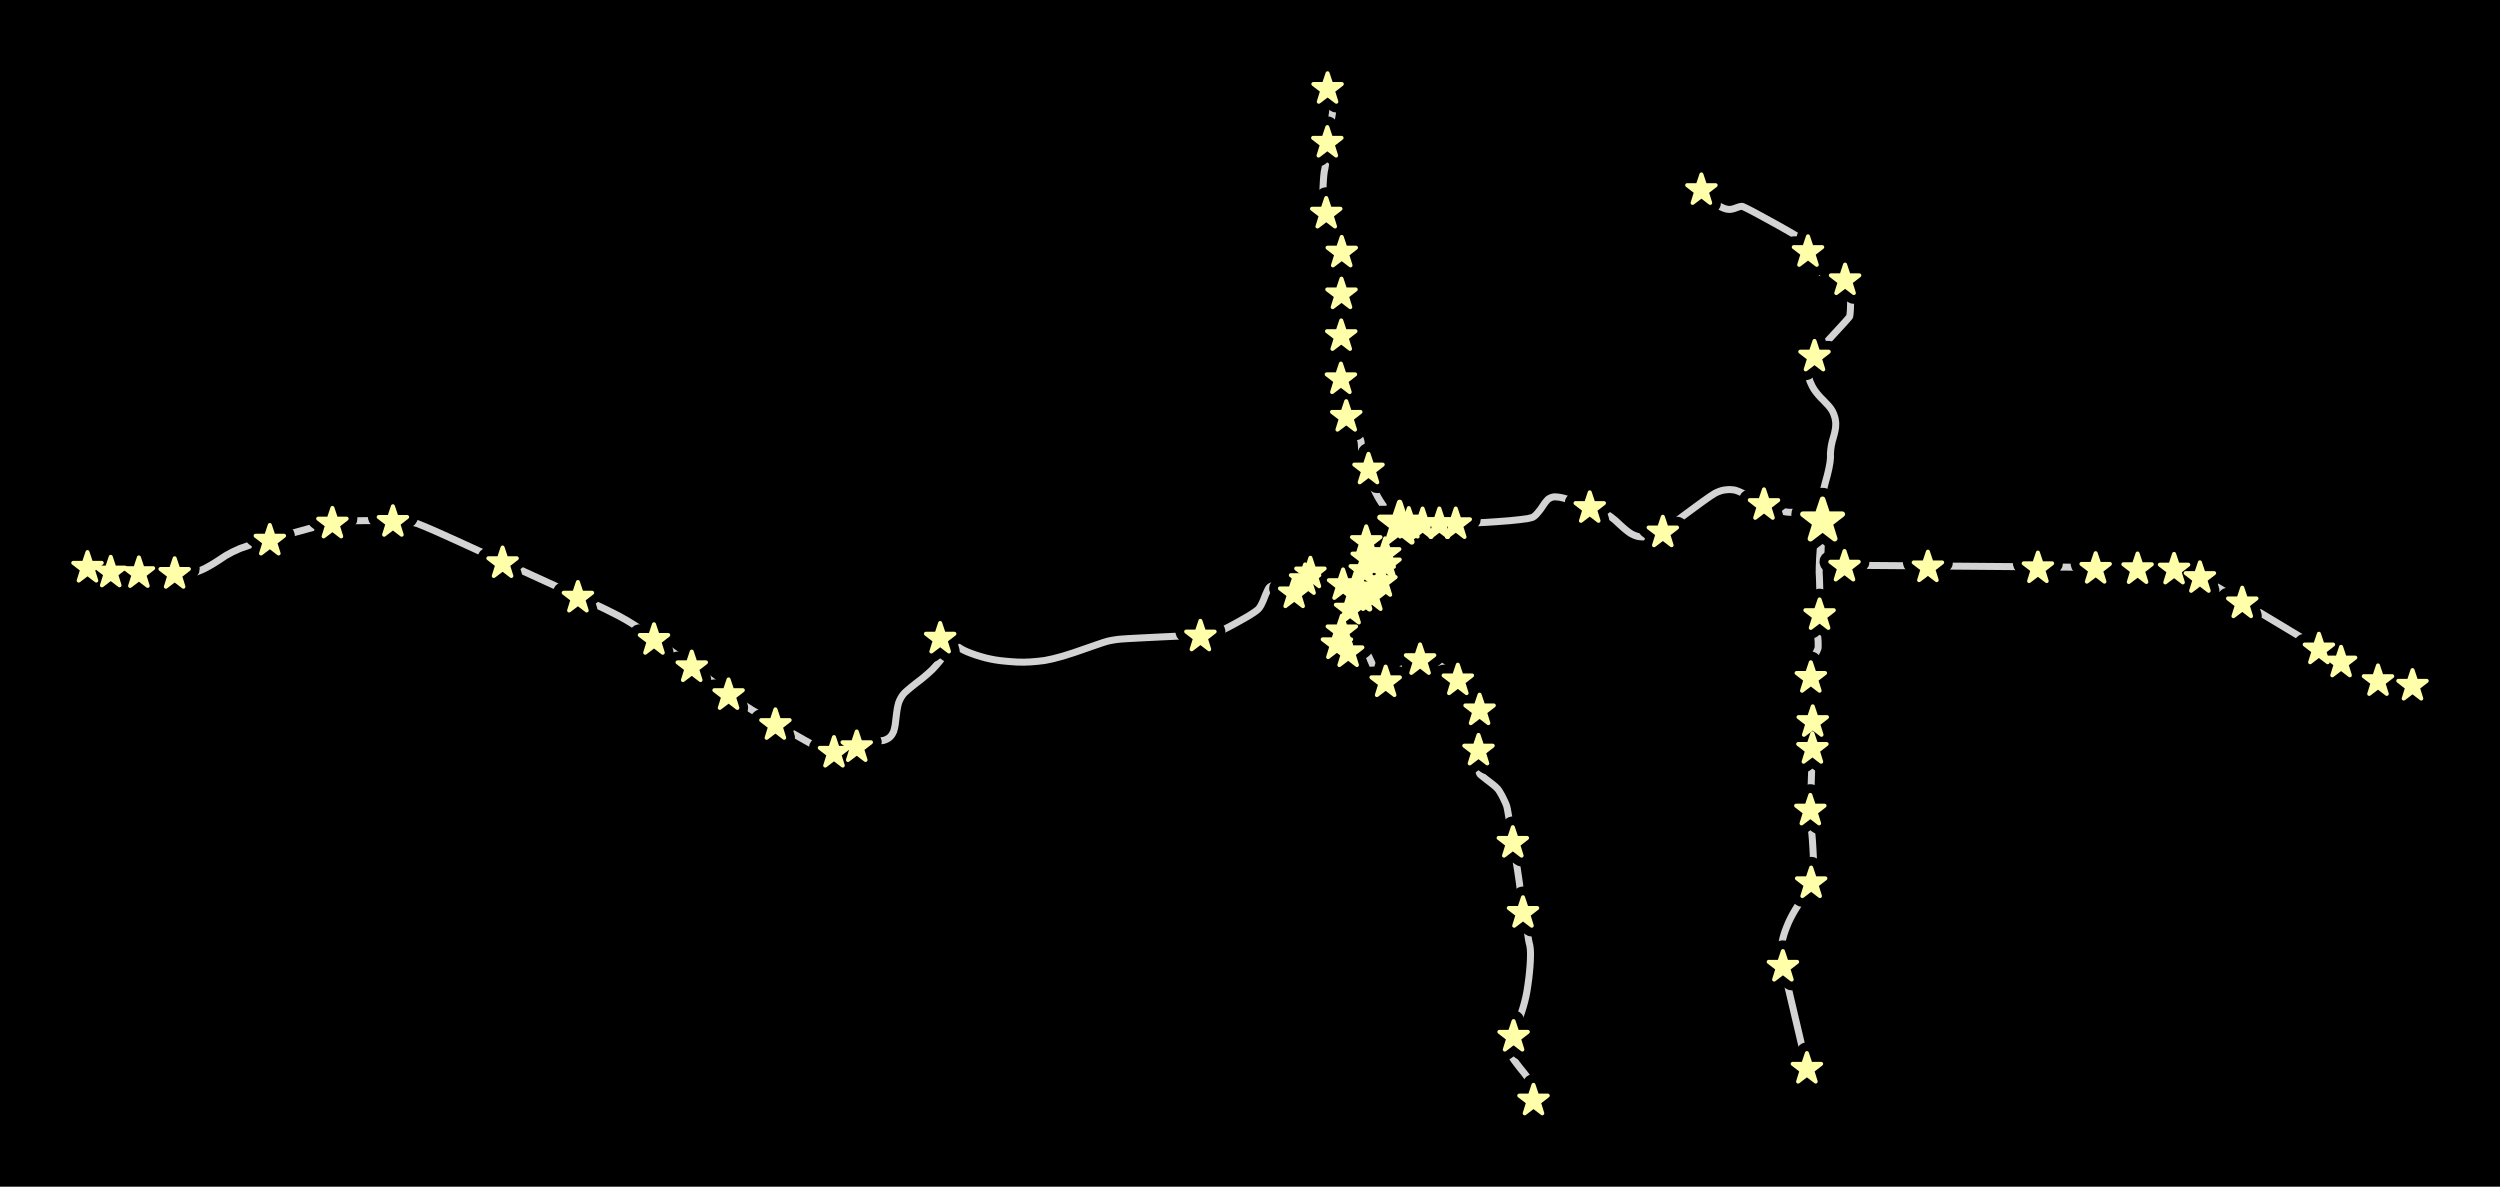
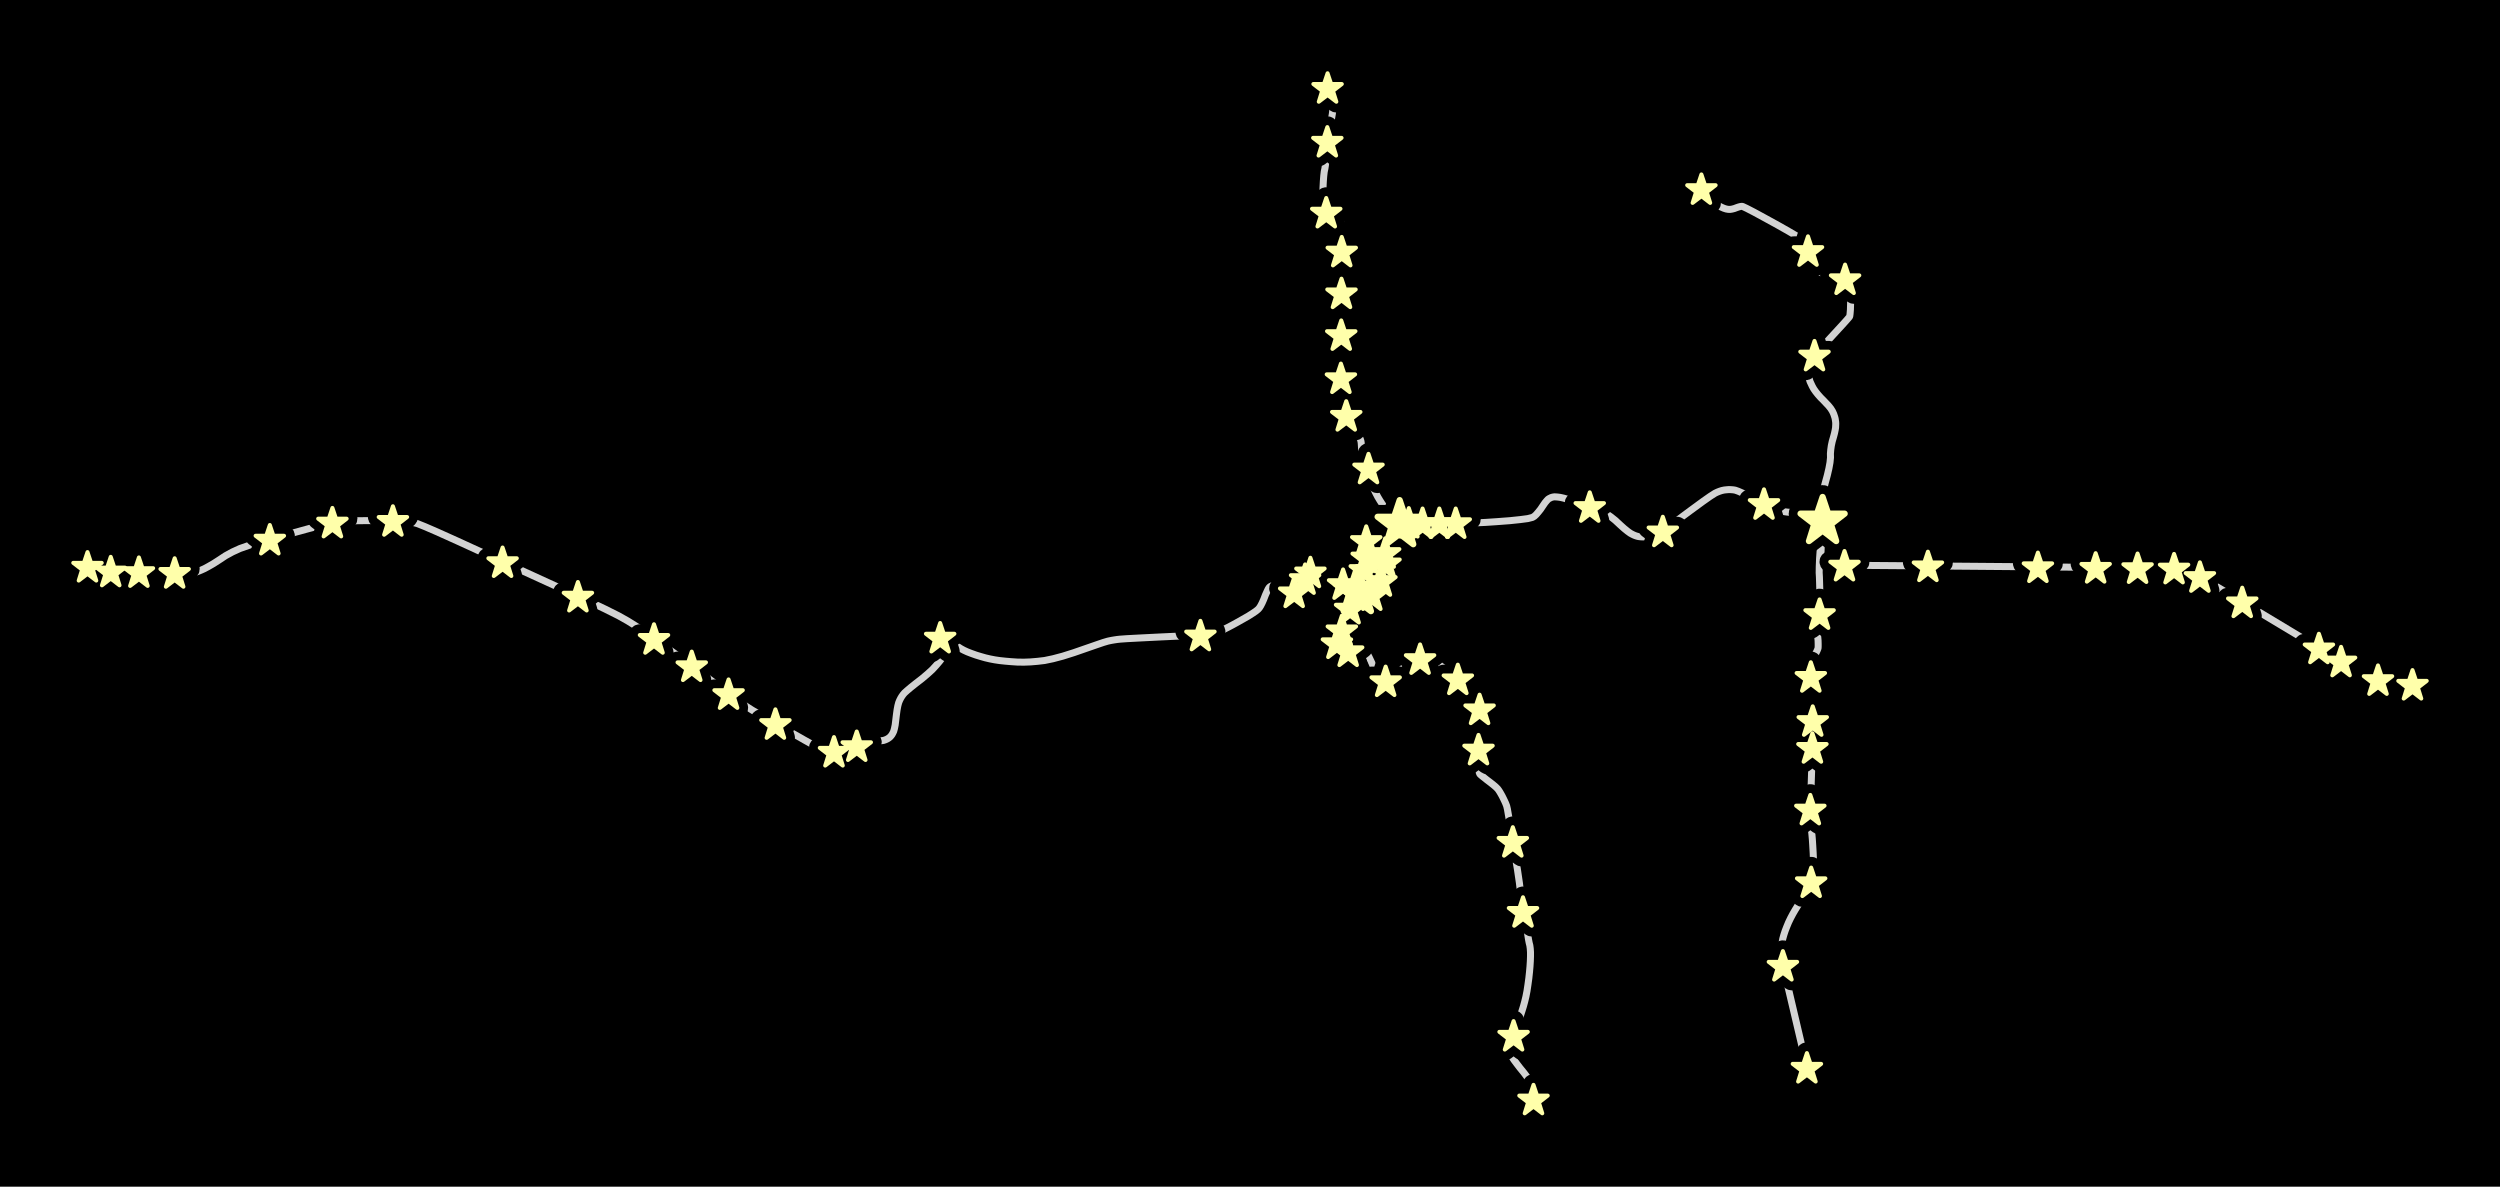
<svg xmlns="http://www.w3.org/2000/svg" width="3000" height="1424" viewBox="0 0 3000 1424">
  <defs>
    <path id="star" d="M100,39.332c0-3.332-2.636-6.029-5.935-6.169c0.004-0.012,0.004-0.024,0.009-0.035H65.461L55.863,4.341 c-0.004,0-0.009,0.001-0.014,0.001C55.058,1.833,52.738,0,49.967,0c-2.938,0-5.384,2.048-6.023,4.789 c-0.007-0.001-0.015,0-0.021-0.002l-9.45,28.341H6.336c-0.048-0.001-0.092-0.014-0.139-0.014C2.773,33.113,0,35.888,0,39.31 c0,1.884,0.857,3.55,2.185,4.687c-0.007,0.01-0.011,0.021-0.019,0.031L26.24,62.535l-8.961,28.683 c-0.364,0.789-0.582,1.659-0.582,2.587c0,3.422,2.775,6.195,6.198,6.195c1.405,0,2.687-0.484,3.727-1.272 c0.011,0.01,0.025,0.017,0.036,0.026L50.027,80.84l22.536,17.317C73.688,99.294,75.245,100,76.97,100 c3.424,0,6.198-2.773,6.198-6.195c0-0.748-0.154-1.456-0.397-2.121c0.016-0.002,0.029-0.01,0.045-0.012l-9.077-29.016l23.718-18.332 c-0.002-0.001-0.005-0.003-0.007-0.005C98.988,43.192,100,41.386,100,39.332z" />
    <mask id="gaps" maskUnits="userSpaceOnUse" x="0" y="0" width="3000" height="1424">
      <rect width="3000" height="1424" fill="#fff" />
      <g fill="#000" stroke="#000" stroke-linejoin="round">
        <use href="#star" transform="translate(1820.7 1299.4) scale(0.39)" stroke-width="53.85" />
        <use href="#star" transform="translate(2148.8 1261.3) scale(0.39)" stroke-width="53.85" />
        <use href="#star" transform="translate(1796.8 1222.9) scale(0.39)" stroke-width="53.85" />
        <use href="#star" transform="translate(2120 1138.9) scale(0.39)" stroke-width="53.85" />
        <use href="#star" transform="translate(1808.1 1074.3) scale(0.39)" stroke-width="53.85" />
        <use href="#star" transform="translate(2153.9 1038.7) scale(0.39)" stroke-width="53.85" />
        <use href="#star" transform="translate(1795.9 990.2) scale(0.39)" stroke-width="53.85" />
        <use href="#star" transform="translate(2152.9 951.5) scale(0.39)" stroke-width="53.85" />
        <use href="#star" transform="translate(981.3 882.1) scale(0.39)" stroke-width="53.85" />
        <use href="#star" transform="translate(1754.7 879.5) scale(0.39)" stroke-width="53.85" />
        <use href="#star" transform="translate(2155.4 877.5) scale(0.39)" stroke-width="53.85" />
        <use href="#star" transform="translate(1008.6 875.4) scale(0.39)" stroke-width="53.85" />
        <use href="#star" transform="translate(911 848.8) scale(0.39)" stroke-width="53.85" />
        <use href="#star" transform="translate(2155.8 845.2) scale(0.39)" stroke-width="53.85" />
        <use href="#star" transform="translate(1756 831.2) scale(0.39)" stroke-width="53.85" />
        <use href="#star" transform="translate(854.8 812.9) scale(0.39)" stroke-width="53.85" />
        <use href="#star" transform="translate(2875.5 801.7) scale(0.39)" stroke-width="53.85" />
        <use href="#star" transform="translate(1643.3 797.5) scale(0.39)" stroke-width="53.85" />
        <use href="#star" transform="translate(2834.1 796.1) scale(0.39)" stroke-width="53.85" />
        <use href="#star" transform="translate(1729.9 795.2) scale(0.39)" stroke-width="53.85" />
        <use href="#star" transform="translate(2153.5 792.3) scale(0.39)" stroke-width="53.85" />
        <use href="#star" transform="translate(810.6 779.5) scale(0.39)" stroke-width="53.85" />
        <use href="#star" transform="translate(2789.8 773.8) scale(0.39)" stroke-width="53.85" />
        <use href="#star" transform="translate(1684.6 770.9) scale(0.39)" stroke-width="53.85" />
        <use href="#star" transform="translate(1598.3 761.5) scale(0.39)" stroke-width="53.85" />
        <use href="#star" transform="translate(2763.2 758.1) scale(0.39)" stroke-width="53.85" />
        <use href="#star" transform="translate(1584.8 751.9) scale(0.39)" stroke-width="53.85" />
        <use href="#star" transform="translate(765.3 746.7) scale(0.39)" stroke-width="53.85" />
        <use href="#star" transform="translate(1108.7 745.2) scale(0.39)" stroke-width="53.85" />
        <use href="#star" transform="translate(1421 742.6) scale(0.39)" stroke-width="53.85" />
        <use href="#star" transform="translate(1590.7 736.4) scale(0.39)" stroke-width="53.85" />
        <use href="#star" transform="translate(2164 716.9) scale(0.39)" stroke-width="53.85" />
        <use href="#star" transform="translate(1600.6 710.4) scale(0.39)" stroke-width="53.85" />
        <use href="#star" transform="translate(2671.2 702.8) scale(0.39)" stroke-width="53.85" />
        <use href="#star" transform="translate(674 696) scale(0.39)" stroke-width="53.85" />
        <use href="#star" transform="translate(1626.7 694.2) scale(0.39)" stroke-width="53.85" />
        <use href="#star" transform="translate(1533.5 690.8) scale(0.39)" stroke-width="53.85" />
        <use href="#star" transform="translate(1592.2 680.9) scale(0.39)" stroke-width="53.85" />
        <use href="#star" transform="translate(1638.2 677.2) scale(0.39)" stroke-width="53.85" />
        <use href="#star" transform="translate(1546.6 674.9) scale(0.39)" stroke-width="53.85" />
        <use href="#star" transform="translate(2620.4 672.4) scale(0.39)" stroke-width="53.85" />
        <use href="#star" transform="translate(190.1 667.5) scale(0.39)" stroke-width="53.85" />
        <use href="#star" transform="translate(1553 666.9) scale(0.39)" stroke-width="53.85" />
        <use href="#star" transform="translate(147.2 666.5) scale(0.39)" stroke-width="53.85" />
        <use href="#star" transform="translate(113.4 665.8) scale(0.39)" stroke-width="53.85" />
        <use href="#star" transform="translate(1618.2 664) scale(0.39)" stroke-width="53.85" />
        <use href="#star" transform="translate(2589.4 662.3) scale(0.39)" stroke-width="53.85" />
        <use href="#star" transform="translate(2545.6 661.8) scale(0.39)" stroke-width="53.85" />
        <use href="#star" transform="translate(2495.3 661.4) scale(0.39)" stroke-width="53.85" />
        <use href="#star" transform="translate(2426 660.7) scale(0.39)" stroke-width="53.85" />
        <use href="#star" transform="translate(85.5 660.1) scale(0.39)" stroke-width="53.85" />
        <use href="#star" transform="translate(2294 659.6) scale(0.39)" stroke-width="53.85" />
        <use href="#star" transform="translate(2193.9 658.8) scale(0.39)" stroke-width="53.85" />
        <use href="#star" transform="translate(1643.1 656.1) scale(0.39)" stroke-width="53.85" />
        <use href="#star" transform="translate(583.6 654.6) scale(0.39)" stroke-width="53.85" />
        <use href="#star" transform="translate(1620.5 649) scale(0.39)" stroke-width="53.85" />
        <use href="#star" transform="translate(1642.7 643.6) scale(0.39)" stroke-width="53.85" />
        <use href="#star" transform="translate(1620 629.2) scale(0.39)" stroke-width="53.85" />
        <use href="#star" transform="translate(304.3 627.6) scale(0.39)" stroke-width="53.85" />
        <use href="#star" transform="translate(1975.9 617.7) scale(0.39)" stroke-width="53.85" />
        <use href="#star" transform="translate(1727.4 607.8) scale(0.39)" stroke-width="53.85" />
        <use href="#star" transform="translate(1687.6 607.8) scale(0.39)" stroke-width="53.85" />
        <use href="#star" transform="translate(1707.7 607.8) scale(0.39)" stroke-width="53.85" />
        <use href="#star" transform="translate(1671.1 607.3) scale(0.39)" stroke-width="53.85" />
        <use href="#star" transform="translate(379.4 607.1) scale(0.39)" stroke-width="53.85" />
        <use href="#star" transform="translate(452 605.1) scale(0.39)" stroke-width="53.85" />
        <use href="#star" transform="translate(1888.2 588.4) scale(0.39)" stroke-width="53.85" />
        <use href="#star" transform="translate(2097.3 584.8) scale(0.39)" stroke-width="53.85" />
        <use href="#star" transform="translate(1622.7 542.2) scale(0.39)" stroke-width="53.85" />
        <use href="#star" transform="translate(1596 479) scale(0.39)" stroke-width="53.85" />
        <use href="#star" transform="translate(1589.6 433.9) scale(0.39)" stroke-width="53.85" />
        <use href="#star" transform="translate(2157.9 406.7) scale(0.39)" stroke-width="53.85" />
        <use href="#star" transform="translate(1590 382.1) scale(0.39)" stroke-width="53.85" />
        <use href="#star" transform="translate(1590.3 332) scale(0.39)" stroke-width="53.85" />
        <use href="#star" transform="translate(2194.6 315.1) scale(0.39)" stroke-width="53.85" />
        <use href="#star" transform="translate(1590.6 281.9) scale(0.39)" stroke-width="53.85" />
        <use href="#star" transform="translate(2150.1 281.2) scale(0.39)" stroke-width="53.85" />
        <use href="#star" transform="translate(1572 235.2) scale(0.39)" stroke-width="53.85" />
        <use href="#star" transform="translate(2022.2 206.9) scale(0.39)" stroke-width="53.85" />
        <use href="#star" transform="translate(1573.3 150.1) scale(0.39)" stroke-width="53.85" />
        <use href="#star" transform="translate(1573.6 85.5) scale(0.39)" stroke-width="53.85" />
-         <use href="#star" transform="translate(1601.9 679.9) scale(0.54)" stroke-width="38.89" />
-         <use href="#star" transform="translate(1652.6 599.6) scale(0.54)" stroke-width="38.89" />
-         <use href="#star" transform="translate(2160.1 595.8) scale(0.54)" stroke-width="38.89" />
+         <use href="#star" transform="translate(1598.6 676.7) scale(0.6045)" stroke-width="34.74" />
+         <use href="#star" transform="translate(1649.4 596.4) scale(0.6045)" stroke-width="34.74" />
+         <use href="#star" transform="translate(2156.9 592.6) scale(0.6045)" stroke-width="34.74" />
      </g>
    </mask>
  </defs>
  <rect width="3000" height="1424" fill="#000000" />
  <g mask="url(#gaps)" fill="none" stroke="#d3d3d3" stroke-width="8.4" stroke-linecap="round" stroke-linejoin="round">
    <path d="M1593.1 105 L1591.7 108.9 L1591 110.8 L1590.7 112.1 L1590.6 113.2 L1590.6 114.2 L1591.1 115.4 L1592.1 116.9 L1593.7 118.7 L1595.7 120.7 L1597.3 122.7 L1598.5 124.4 L1599.3 126 L1599.7 127.4 L1599.5 130.9 L1598.8 136.7 L1597 147 L1592.8 169.6" />
    <path d="M1591.5 254.7 L1600 259.1 L1604 261.3 L1606.2 262.7 L1607.7 263.7 L1608.4 264.5 L1609 267.3 L1609.4 272.2 L1609.8 281.3 L1610.1 301.4" />
    <path d="M1591.5 254.7 L1589.6 253.4 L1588.7 252.5 L1588.1 251.8 L1587.7 251 L1587.4 250.1 L1587.3 247.1 L1587.3 242 L1587.4 234.8 L1587.6 225.5 L1588 217.6 L1588.5 211 L1589.1 205.9 L1589.9 202.2 L1590.5 198.3 L1590.9 194.4 L1591.1 190.3 L1591.1 186 L1591.2 182.2 L1591.4 178.9 L1591.8 175.3 L1592.8 169.6" />
    <path d="M1572.5 686.4 L1566.1 694.4" />
    <path d="M1572.5 686.4 L1574.3 685.2 L1576.7 685.2 L1580.1 686.1 L1584.9 687.7 L1591.1 690.1 L1596.4 692.2 L1600.9 694.3 L1605.3 696.6 L1611.7 700.4" />
    <path d="M1566.1 694.4 L1561.7 703.7 L1559.6 707.9 L1558.4 710.1 L1557.6 711.2 L1557.2 711.4 L1556.7 711.4 L1556.1 711.3 L1555 711.1 L1553 710.3" />
    <path d="M874.3 832.4 L887.3 841.9 L895.2 847.4 L902.2 851.9 L911.9 857.7 L930.5 868.3" />
    <path d="M874.3 832.4 L830.1 799" />
    <path d="M1028.1 894.9 L1025.8 897.1 L1023.8 898.1 L1021.4 898.7 L1018.4 899 L1014.7 899.1 L1011.4 899.4 L1008.5 899.7 L1005.5 900.3 L1000.8 901.6" />
    <path d="M1028.1 894.9 L1031.1 891.9 L1034 890.5 L1037.7 889.8 L1042.5 889.5 L1048.5 889.4 L1053.5 889.2 L1057.4 888.9 L1060.3 888.5 L1062.1 887.9 L1063.8 887.2 L1065.3 886.4 L1066.8 885.4 L1068 884.4 L1069.2 883.1 L1070.4 881.5 L1071.4 879.7 L1072.4 877.6 L1073.3 874.4 L1074.2 870 L1074.9 864.3 L1075.7 857.6 L1076.5 851.8 L1077.4 847 L1078.4 843.2 L1079.5 840.5 L1080.8 837.9 L1082.2 835.6 L1083.7 833.5 L1085.4 831.5 L1088.5 828.7 L1093.1 824.8 L1099 820.1 L1106.5 814.3 L1113 808.8 L1118.7 803.6 L1123.4 798.5 L1127.4 793.8 L1130.4 789.9 L1132.5 786.9 L1133.7 784.9 L1134 783.7 L1134.2 782.6 L1134.3 781.5 L1134.1 780.4 L1133.9 779.4 L1132.9 778.1 L1131.2 776.5 L1128.9 774.7 L1125.9 772.6 L1123.4 770.8 L1121.5 769 L1120.2 767.5 L1119.4 766.2 L1118.9 765 L1118.6 764.1 L1118.6 763.3 L1118.9 762.8 L1119.3 762.3 L1119.6 762 L1120.1 761.8 L1120.6 761.6 L1121.4 761.7 L1122.5 762.1 L1124.4 762.9 L1128.2 764.7" />
    <path d="M1000.8 901.6 L997.9 902.6 L996.5 903 L995.4 903.3 L994.4 903.3 L993.5 903.3 L989 901.1 L980.8 896.7 L965.2 888 L930.5 868.3" />
    <path d="M830.1 799 L784.8 766.2" />
    <path d="M784.8 766.2 L765.5 752.8 L753.4 745.2 L742 738.8 L725.6 730.6 L693.5 715.5" />
    <path d="M693.5 715.5 L603.1 674.1" />
    <path d="M1610.1 301.4 L1609.8 351.5" />
    <path d="M603.1 674.1 L549 649.3 L523.9 638 L509.8 631.9 L500.8 628.3 L496.7 627.2 L492.4 626.3 L488 625.6 L482.2 625.1 L471.5 624.6" />
    <path d="M471.5 624.6 L435.4 624.8 L418.8 625 L409.7 625.3 L403.6 625.7 L398.9 626.6" />
    <path d="M323.8 647.1 L398.9 626.6" />
    <path d="M323.8 647.1 L300.3 653.9 L288 658.2 L279 662.3 L270.6 666.9 L262.9 672 L256.2 676.3 L250.3 679.7 L245.3 682.4 L241.3 684.2 L237.9 685.6 L235.1 686.6 L232.9 687.2 L231.4 687.5 L229 687.7 L225.8 687.7 L220.6 687.5 L209.6 687" />
    <path d="M209.6 687 L166.7 686" />
    <path d="M166.7 686 L132.9 685.3" />
    <path d="M132.9 685.3 L118 685.1 L111.2 684.9 L107.7 684.7 L105.8 684.5 L105.5 684.2 L105.2 683.7 L105.1 683 L105 681.9 L105 679.6" />
    <path d="M1662.2 663.1 L1662.6 675.6" />
    <path d="M2214.1 334.6 L2217 336.4 L2218.4 337.5 L2219.3 338.4 L2220 339.3 L2220.5 340.3 L2220.8 343.3 L2220.9 348.3 L2220.9 355.4 L2220.7 364.5 L2220.5 371.5 L2220.1 376.5 L2219.7 379.5 L2219.2 380.4 L2216.2 383.9 L2210.8 389.9 L2200.4 401.2 L2177.4 426.2" />
    <path d="M2214.1 334.6 L2210.1 332.8 L2207.5 332 L2205 331.7 L2202.2 331.6 L2199.1 331.8 L2195.9 331.5 L2192.6 330.6 L2189.2 329.3 L2185.7 327.4 L2182.8 325.8 L2180.5 324.4 L2178.8 323.1 L2177.7 322.1 L2176.7 321.1 L2175.8 320.1 L2175 319 L2174.3 317.8 L2173.5 316 L2172.7 313.5 L2171.6 309.4 L2169.6 300.7" />
    <path d="M1609.8 351.5 L1609.5 401.6" />
    <path d="M1553 710.3 L1544.6 707.1 L1540.3 705.5 L1537.3 704.5 L1534.6 703.8 L1532.2 703.3 L1530.2 703 L1528.5 702.8 L1527.3 702.8 L1526.4 702.9 L1525.5 703.3 L1524.6 703.7 L1523.7 704.3 L1522.9 705.1 L1521.7 707 L1520.3 710 L1518.5 714 L1516.5 719.2 L1514.6 723.5 L1512.8 727 L1511.2 729.5 L1509.7 731.2 L1507 733.4 L1503 736.1 L1497.8 739.4 L1491.3 743.1 L1485.1 746.6 L1479.3 749.8 L1473.8 752.7 L1468.6 755.3 L1463.4 757.4 L1458.3 759.1 L1451.9 760.4 L1440.5 762.1" />
    <path d="M1440.5 762.1 L1389.3 764.5 L1365.6 765.7 L1352.4 766.4 L1344 767 L1340.4 767.4 L1337.1 767.9 L1334.1 768.4 L1331.6 768.9 L1329.3 769.4 L1323.9 771 L1315.4 773.9 L1303.6 778 L1288.6 783.2 L1275.3 787.4 L1263.6 790.5 L1253.5 792.6 L1245 793.6 L1236.7 794.3 L1228.7 794.6 L1220.9 794.5 L1213.4 794 L1206.4 793.4 L1199.8 792.7 L1193.7 791.8 L1188 790.7 L1182.4 789.4 L1176.8 787.8 L1171.2 786.1 L1165.6 784.1 L1160.7 782.2 L1156.6 780.3 L1153.1 778.4 L1150.3 776.6 L1147 774.7 L1143.4 772.6 L1138.2 769.9 L1128.2 764.7" />
    <path d="M1611.7 700.4 L1613.4 699.7 L1614.5 699.4 L1615.4 699.5 L1616.3 699.7 L1617.4 700.1 L1618.6 700.5 L1620.2 701.1 L1622 701.8 L1624 702.6 L1625.7 703.4 L1626.9 704.2 L1627.9 705.1 L1628.9 706.9" />
    <path d="M1628.9 706.9 L1629.8 708.7 L1631.1 709.8 L1633.1 711 L1635.8 712.3 L1639.4 713.7 L1642.2 714.6 L1644.1 715.1 L1645.4 714.9 L1646.2 713.7" />
    <path d="M1628.9 706.9 L1629.6 708.9 L1629.6 710.7 L1629 713.1 L1628.1 716.2 L1626.7 720 L1625.5 723.1 L1624.6 725.5 L1623.9 727.2 L1623.5 728.1 L1623 728.9 L1622.4 729.4 L1621.6 729.7 L1620.1 729.9" />
    <path d="M1628.9 706.9 L1630.8 705.8 L1632 704.5 L1633.1 702.4 L1634.4 699.6 L1635.8 696 L1637 693 L1637.9 690.5 L1638.6 688.6 L1639 687.2 L1639.2 686.1 L1639.2 685.2 L1638.8 684.4 L1637.7 683.5" />
    <path d="M1646.2 713.7 L1649.6 712.5 L1651.5 711.1 L1652.9 708.9 L1654.7 705.1 L1657.7 696.7" />
    <path d="M1662.6 675.6 L1662.9 679.7 L1662.7 682.4 L1662.1 685 L1660.7 688.9 L1657.7 696.7" />
    <path d="M1707.1 627.3 L1727.2 627.3" />
    <path d="M1707.1 627.3 L1690.6 626.8" />
    <path d="M1727.2 627.3 L1746.9 627.3" />
    <path d="M1746.9 627.3 L1761.1 627.6 L1771.4 627.4 L1782.5 626.9 L1796 626 L1811.9 624.8 L1824.3 623.5 L1833.4 622.3 L1838.9 620.9 L1841.1 619.6 L1843.4 617.5 L1845.9 614.6 L1848.7 611.1 L1851.6 606.8 L1854 603.3 L1856.1 600.8 L1857.7 599.1 L1858.9 598.3 L1860.1 597.7 L1861.3 597.1 L1862.5 596.7 L1863.8 596.4 L1865.4 596.2 L1867.4 596.3 L1869.7 596.5 L1872.5 596.9 L1876.5 597.8 L1881.7 599.3 L1890.2 602.1 L1907.7 607.9" />
    <path d="M1615.5 498.5 L1615.5 503.7 L1615.5 506.2 L1615.7 507.8 L1615.9 509 L1616.1 509.9 L1617.1 511.3 L1618.8 513 L1621.2 515.1 L1624.3 517.6 L1626.9 519.9 L1628.9 521.8 L1630.3 523.4 L1631.2 524.7 L1632 526.1 L1632.6 527.6 L1633.1 529.3 L1633.4 531.1 L1633.6 533.6 L1633.8 537.1 L1634 541.3 L1634 546.5 L1634.2 550.5 L1634.4 553.4 L1634.7 555.2 L1635.1 555.9 L1635.9 556.7 L1636.9 557.6 L1638.6 559 L1642.2 561.7" />
    <path d="M1615.5 498.5 L1615.5 479.9 L1615.1 471.1 L1614.4 466 L1613.3 462.5 L1611.9 460.5 L1610.8 458.8 L1610 457.3 L1609.5 455.8 L1609.1 453.4" />
    <path d="M1907.7 607.9 L1920 612.7 L1927 616.1 L1932.6 619.9 L1938.3 624.4 L1944.1 629.8 L1949 634.2 L1953.2 637.6 L1956.4 639.9 L1958.8 641.2 L1961.1 642.3 L1963.3 643.1 L1965.3 643.7 L1967.2 644 L1969.1 644.2 L1971.2 644.3 L1973.4 644.3 L1975.8 644.1 L1978 643.9 L1980.2 643.5 L1982.4 643 L1984.5 642.3 L1986.5 641.6 L1988.6 640.8 L1991 639.5 L1995.4 637.2" />
    <path d="M2116.8 604.3 L2125.5 608.5 L2130 610.5 L2133.3 611.8 L2136.3 612.8 L2138.9 613.6 L2141.7 614.1 L2144.5 614.5 L2147.5 614.8 L2150.5 614.8 L2153.7 614.7 L2157.1 614.3 L2160.7 613.8 L2164.4 613.1 L2167.7 612.6 L2170.6 612.3 L2173.1 612.3 L2175.1 612.4 L2176.9 612.6 L2178.4 612.9 L2179.7 613.2 L2180.7 613.6 L2181.8 614.4 L2182.9 615.6 L2184.4 617.9 L2187.1 622.8" />
    <path d="M2116.8 604.3 L2099.4 595.7 L2091 591.7 L2086 589.5 L2082.3 588.2 L2079.9 587.8 L2077.4 587.6 L2074.8 587.5 L2072.1 587.7 L2069.2 588 L2066.3 588.6 L2063.5 589.5 L2060.7 590.6 L2058 591.9 L2052.2 595.6 L2043.5 601.7 L2028.2 612.9 L1995.4 637.2" />
    <path d="M2445.5 680.2 L2514.8 680.9" />
    <path d="M2445.5 680.2 L2313.5 679.1" />
    <path d="M2514.8 680.9 L2565.1 681.3" />
    <path d="M2608.9 681.8 L2617 683.1 L2621.7 684.1 L2625.6 685.4 L2630.6 687.5 L2639.9 691.9" />
    <path d="M2608.9 681.8 L2565.1 681.3" />
    <path d="M2639.9 691.9 L2690.7 722.3" />
    <path d="M2690.7 722.3 L2782.7 777.6" />
    <path d="M2809.3 793.3 L2825.8 803 L2834.1 807.7 L2839.6 810.5 L2845.2 812.8 L2853.6 815.6" />
    <path d="M2809.3 793.3 L2782.7 777.6" />
    <path d="M2853.6 815.6 L2859.8 817.2 L2863.8 817.9 L2867.5 818.3 L2871.8 818.6 L2876.5 818.7 L2880.8 819 L2884.5 819.3 L2888.6 819.9 L2895 821.2" />
    <path d="M1662.2 663.1 L1662.3 659 L1662.4 656.9 L1662.6 655.5 L1662.9 654.2 L1663.3 653.2 L1664.6 651.7 L1666.9 649.7 L1670.1 647.3 L1674.2 644.4 L1677.4 642 L1679.9 640.1 L1681.4 638.7 L1682.2 637.8 L1682.7 637.1 L1683.1 636.5 L1683.4 636 L1683.5 635.6 L1683.4 634.9 L1682.9 633.6 L1681.9 631.4 L1679.6 626.6" />
    <path d="M1679.6 626.6 L1682 628.4 L1683.5 629.1 L1684.9 629.1 L1686.9 628.5 L1690.6 626.8" />
    <path d="M1679.6 626.6 L1673.7 622.4 L1670.4 619.5 L1667.5 616.5 L1664.5 612.9 L1661.4 608.7 L1658.5 604.6 L1655.8 600.4 L1653.3 596.2 L1651.1 592 L1649.4 588.5 L1648.1 585.7 L1647.4 583.7 L1647.1 582.4 L1646.9 580.6 L1646.7 578.3 L1646.7 575.4 L1646.7 572.1 L1646.6 569.4 L1646.4 567.3 L1646.2 565.9 L1645.8 565.2 L1645.4 564.5 L1644.8 563.9 L1644 563.1 L1642.2 561.7" />
    <path d="M2313.5 679.1 L2213.4 678.3" />
    <path d="M2213.4 678.3 L2198.9 678.2 L2192.2 678 L2188.6 677.7 L2186.4 677.3 L2185.6 676.8 L2185.1 673 L2185.1 666.1 L2185.6 652.7 L2187.1 622.8" />
    <path d="M2187.1 622.8 L2185.1 615.6 L2184.4 611.4 L2184.3 607.8 L2184.6 604 L2185.3 600 L2186.5 594.7 L2188.2 587.9 L2190.2 579.8 L2192.8 570.3 L2194.7 562.1 L2196 555 L2196.6 549.1 L2196.5 544.5 L2196.9 539.7 L2197.6 534.7 L2198.7 529.6 L2200.2 524.4 L2201.4 519.9 L2202.2 516.1 L2202.7 513.1 L2202.8 510.8 L2202.9 508.6 L2202.8 506.5 L2202.5 504.4 L2202.2 502.4 L2201.7 500.5 L2201.1 498.7 L2200.5 496.9 L2199.7 495.1 L2198.9 493.4 L2197.9 491.8 L2196.9 490.2 L2195.7 488.7 L2194 486.6 L2191.5 484 L2188.5 480.8 L2184.8 477.1 L2181.6 473.5 L2178.8 470 L2176.5 466.7 L2174.7 463.5 L2173.3 460.5 L2172.1 457.9 L2171.3 455.4 L2170.9 453.3 L2170.5 451.2 L2170.3 449.1 L2170.2 447.1 L2170.3 445.1 L2170.5 443.1 L2170.8 441 L2171.2 439.1 L2171.7 437.1 L2172.4 435.1 L2173.3 433.1 L2174.6 430.6 L2177.4 426.2" />
    <path d="M2187.1 622.8 L2184.6 654.7 L2183.5 670.2 L2183.1 679.8 L2183 687.3 L2183.3 692.5 L2183.5 698.7 L2183.7 705.8 L2183.7 716.1 L2183.5 736.4" />
    <path d="M2169.6 300.7 L2167.6 295.3 L2166.3 292.5 L2164.8 290.3 L2163.1 288.4 L2161 286.5 L2155.5 282.9 L2146.3 277.5 L2133.6 270.3 L2117.4 261.4 L2104.9 254.6 L2096.2 250.1 L2091.3 247.8 L2090.2 247.6 L2088.6 247.8 L2086.6 248.3 L2084.2 249.1 L2081.3 250.2 L2078.6 250.9 L2076.1 251.3 L2073.7 251.2 L2071.4 250.8 L2068.6 249.9 L2065.4 248.5 L2061.8 246.6 L2057.6 244.3 L2053.9 241.6 L2050.6 238.6 L2047.2 234.5 L2041.7 226.4" />
    <path d="M2183.5 736.4 L2182 748.1 L2181.3 754.5 L2181.2 759.4 L2181.3 764.2 L2181.7 768.8 L2181.8 772.6 L2181.8 775.6 L2181.7 777.7 L2181.3 778.9 L2180.6 780.6 L2179.6 782.7 L2178.3 785.2 L2176.7 788.2 L2175.4 791.6 L2174.4 795.5 L2173.7 801 L2173 811.8" />
    <path d="M2173 811.8 L2172.9 820.3 L2172.9 826.5 L2173.2 833.1 L2173.8 843.4 L2175.3 864.7" />
    <path d="M2175.3 864.7 L2175.9 872.1 L2176.1 876.6 L2176 880.7 L2175.7 886.3 L2174.9 897" />
    <path d="M2174.9 897 L2172.4 971" />
    <path d="M2172.4 971 L2172 977.4 L2172 981.5 L2172.3 985.3 L2172.8 989.6 L2173.5 994.4 L2174.2 1000.2 L2174.8 1007 L2175.3 1014.8 L2175.8 1023.5 L2176.1 1030.8 L2176.2 1036.6 L2176.3 1040.8 L2176.2 1043.6 L2175.9 1046.3 L2175.6 1049 L2174.9 1052.3 L2173.4 1058.2" />
    <path d="M1609.1 453.4 L1609.5 401.6" />
    <path d="M2173.4 1058.2 L2169.1 1067.3 L2166.4 1072.5 L2163.7 1077 L2160.7 1081.7 L2157.4 1086.7 L2154.3 1091.7 L2151.4 1096.7 L2148.7 1101.8 L2146.2 1107 L2144.1 1112.1 L2142.2 1117 L2140.6 1121.9 L2139.3 1126.6 L2138.4 1131.7 L2138 1137.2 L2138.3 1144.5 L2139.5 1158.4" />
    <path d="M2139.5 1158.4 L2168.3 1280.8" />
    <path d="M1604.3 771.4 L1603.4 769.9 L1603.4 768.4 L1603.8 766.4 L1604.7 763.7 L1605.9 760.3 L1607 757.8 L1607.9 756.2 L1608.8 755.5 L1610.2 755.9" />
    <path d="M1604.3 771.4 L1605.2 775.8 L1606.4 777.8 L1608.1 779 L1611.2 779.9 L1617.8 781" />
    <path d="M1610.2 755.9 L1612.2 754.3 L1613.3 753.3 L1614 752.4 L1614.6 751.3 L1615.1 750.1 L1615.9 748.2 L1617 745.4 L1618.3 741.8 L1619.9 737.5 L1621 734.1 L1621.5 731.8 L1621.3 730.5 L1620.1 729.9" />
    <path d="M1637.7 683.5 L1637.4 680.3 L1637.4 678.4 L1637.7 676.5 L1638.4 673.8 L1640 668.5" />
    <path d="M1640 668.5 L1638.6 665.6 L1638 664.1 L1637.6 663 L1637.4 662.1 L1637.4 661.3 L1637.3 660.3 L1637.3 659.2 L1637.3 657.9 L1637.3 656.5 L1637.4 655.1 L1637.7 653.6 L1638.2 651.9 L1639.5 648.7" />
    <path d="M1749.4 814.7 L1761.1 824.9 L1766.7 830.1 L1769.9 833.5 L1772.1 836.4 L1773.4 838.6 L1774.3 840.9 L1775 843.1 L1775.3 845.8 L1775.5 850.7" />
    <path d="M1749.4 814.7 L1733.4 802.4 L1725.8 796.8 L1721.5 793.7 L1718.5 792 L1716.9 791.4 L1715 791 L1712.9 790.7 L1709.9 790.5 L1704.1 790.4" />
    <path d="M1775.5 850.7 L1774.2 899" />
    <path d="M1774.2 899 L1774 909 L1774 914.2 L1774.1 917.8 L1774.2 920.9 L1774.5 923.6 L1774.8 925.7 L1775.2 927.4 L1775.7 928.6 L1776.2 929.3 L1777.7 930.6 L1780.3 932.7 L1783.8 935.5 L1788.4 939 L1792.2 942 L1795.1 944.5 L1797.2 946.6 L1798.4 948.2 L1799.7 950.2 L1801.1 952.6 L1802.6 955.3 L1804.2 958.5 L1805.5 961.2 L1806.6 963.6 L1807.4 965.6 L1808 967.2 L1808.9 971 L1809.9 976.8 L1811.7 987.2 L1815.4 1009.7" />
    <path d="M1815.4 1009.7 L1820.9 1043.3 L1823.3 1059.6 L1824.5 1069.6 L1825 1077.3 L1824.8 1082.5 L1824.9 1086.6 L1825.2 1089.7 L1825.9 1091.8 L1827.6 1093.8" />
    <path d="M1827.6 1093.8 L1829.2 1096.1 L1830.1 1099 L1830.9 1103.1 L1831.7 1108.8 L1832.6 1116 L1833.4 1122.1 L1834.2 1127.3 L1835 1131.4 L1835.8 1134.5 L1836.3 1138.2 L1836.6 1142.6 L1836.6 1147.7 L1836.4 1153.4 L1836 1159.7 L1835.4 1166.5 L1834.6 1173.9 L1833.5 1181.9 L1832.4 1189.2 L1831.1 1195.9 L1829.6 1202.1 L1828.1 1207.6 L1826.3 1213.4 L1824.3 1219.5 L1821.6 1227.5 L1816.3 1242.4" />
    <path d="M1816.3 1242.4 L1813.1 1251.3 L1811.7 1255.4 L1811 1257.8 L1810.6 1259.4 L1810.6 1260.3 L1811 1261.7 L1811.7 1263.5 L1812.9 1265.8 L1814.5 1268.5 L1816.8 1272 L1820 1276.3 L1823.9 1281.4 L1828.7 1287.3 L1832.4 1292.2 L1835.1 1296.1 L1836.8 1299 L1837.5 1301 L1838.1 1303.3 L1838.7 1306.2 L1839.3 1310.4 L1840.2 1318.9" />
    <path d="M1704.1 790.4 L1699.2 790.7 L1695.5 792.2 L1691.5 795 L1686.6 799 L1680.8 804.4 L1675.8 808.7 L1671.8 812 L1668 814.5 L1662.8 817" />
    <path d="M1662.8 817 L1660.2 818.1 L1658.8 818.5 L1657.9 818.6 L1657.2 818.5 L1656.6 818.2 L1655.1 815.8 L1652.9 811.2 L1649.9 804.3 L1646.1 795.3 L1642.9 788.5 L1640.4 783.8 L1638.7 781.3 L1637.6 781 L1635.6 780.8 L1632.8 780.7 L1628 780.7 L1617.8 781" />
  </g>
  <g fill="#ffffaa">
    <use href="#star" transform="translate(1820.7 1299.4) scale(0.39)" />
    <use href="#star" transform="translate(2148.8 1261.3) scale(0.39)" />
    <use href="#star" transform="translate(1796.8 1222.9) scale(0.39)" />
    <use href="#star" transform="translate(2120 1138.9) scale(0.39)" />
    <use href="#star" transform="translate(1808.1 1074.3) scale(0.39)" />
    <use href="#star" transform="translate(2153.9 1038.7) scale(0.39)" />
    <use href="#star" transform="translate(1795.9 990.2) scale(0.39)" />
    <use href="#star" transform="translate(2152.9 951.5) scale(0.39)" />
    <use href="#star" transform="translate(981.3 882.1) scale(0.39)" />
    <use href="#star" transform="translate(1754.7 879.5) scale(0.39)" />
    <use href="#star" transform="translate(2155.4 877.5) scale(0.39)" />
    <use href="#star" transform="translate(1008.6 875.4) scale(0.39)" />
    <use href="#star" transform="translate(911 848.8) scale(0.39)" />
    <use href="#star" transform="translate(2155.8 845.2) scale(0.39)" />
    <use href="#star" transform="translate(1756 831.2) scale(0.39)" />
    <use href="#star" transform="translate(854.8 812.9) scale(0.39)" />
    <use href="#star" transform="translate(2875.5 801.7) scale(0.39)" />
    <use href="#star" transform="translate(1643.3 797.5) scale(0.39)" />
    <use href="#star" transform="translate(2834.1 796.1) scale(0.39)" />
    <use href="#star" transform="translate(1729.9 795.2) scale(0.39)" />
    <use href="#star" transform="translate(2153.5 792.3) scale(0.39)" />
    <use href="#star" transform="translate(810.6 779.5) scale(0.39)" />
    <use href="#star" transform="translate(2789.8 773.8) scale(0.39)" />
    <use href="#star" transform="translate(1684.6 770.9) scale(0.39)" />
    <use href="#star" transform="translate(1598.3 761.5) scale(0.39)" />
    <use href="#star" transform="translate(2763.2 758.1) scale(0.39)" />
    <use href="#star" transform="translate(1584.8 751.9) scale(0.39)" />
    <use href="#star" transform="translate(765.3 746.7) scale(0.39)" />
    <use href="#star" transform="translate(1108.7 745.2) scale(0.39)" />
    <use href="#star" transform="translate(1421 742.6) scale(0.39)" />
    <use href="#star" transform="translate(1590.7 736.4) scale(0.39)" />
    <use href="#star" transform="translate(2164 716.9) scale(0.39)" />
    <use href="#star" transform="translate(1600.6 710.4) scale(0.39)" />
    <use href="#star" transform="translate(2671.2 702.8) scale(0.39)" />
    <use href="#star" transform="translate(674 696) scale(0.39)" />
    <use href="#star" transform="translate(1626.7 694.2) scale(0.39)" />
    <use href="#star" transform="translate(1533.5 690.8) scale(0.39)" />
    <use href="#star" transform="translate(1592.2 680.9) scale(0.39)" />
    <use href="#star" transform="translate(1638.2 677.2) scale(0.39)" />
    <use href="#star" transform="translate(1546.6 674.9) scale(0.39)" />
    <use href="#star" transform="translate(2620.4 672.4) scale(0.39)" />
    <use href="#star" transform="translate(190.1 667.5) scale(0.39)" />
    <use href="#star" transform="translate(1553 666.9) scale(0.39)" />
    <use href="#star" transform="translate(147.2 666.5) scale(0.39)" />
    <use href="#star" transform="translate(113.4 665.8) scale(0.39)" />
    <use href="#star" transform="translate(1618.2 664) scale(0.39)" />
    <use href="#star" transform="translate(2589.4 662.3) scale(0.39)" />
    <use href="#star" transform="translate(2545.6 661.8) scale(0.39)" />
    <use href="#star" transform="translate(2495.3 661.4) scale(0.39)" />
    <use href="#star" transform="translate(2426 660.7) scale(0.39)" />
    <use href="#star" transform="translate(85.5 660.1) scale(0.39)" />
    <use href="#star" transform="translate(2294 659.6) scale(0.39)" />
    <use href="#star" transform="translate(2193.9 658.8) scale(0.39)" />
    <use href="#star" transform="translate(1643.1 656.1) scale(0.39)" />
    <use href="#star" transform="translate(583.6 654.6) scale(0.39)" />
    <use href="#star" transform="translate(1620.5 649) scale(0.39)" />
    <use href="#star" transform="translate(1642.7 643.6) scale(0.39)" />
    <use href="#star" transform="translate(1620 629.2) scale(0.39)" />
    <use href="#star" transform="translate(304.3 627.6) scale(0.39)" />
    <use href="#star" transform="translate(1975.9 617.7) scale(0.39)" />
    <use href="#star" transform="translate(1727.4 607.8) scale(0.39)" />
    <use href="#star" transform="translate(1687.6 607.8) scale(0.39)" />
    <use href="#star" transform="translate(1707.7 607.8) scale(0.39)" />
    <use href="#star" transform="translate(1671.1 607.3) scale(0.39)" />
    <use href="#star" transform="translate(379.4 607.1) scale(0.39)" />
    <use href="#star" transform="translate(452 605.1) scale(0.39)" />
    <use href="#star" transform="translate(1888.2 588.4) scale(0.39)" />
    <use href="#star" transform="translate(2097.3 584.8) scale(0.39)" />
    <use href="#star" transform="translate(1622.7 542.2) scale(0.39)" />
    <use href="#star" transform="translate(1596 479) scale(0.39)" />
    <use href="#star" transform="translate(1589.6 433.9) scale(0.39)" />
    <use href="#star" transform="translate(2157.9 406.7) scale(0.39)" />
    <use href="#star" transform="translate(1590 382.1) scale(0.39)" />
    <use href="#star" transform="translate(1590.3 332) scale(0.39)" />
    <use href="#star" transform="translate(2194.6 315.1) scale(0.39)" />
    <use href="#star" transform="translate(1590.6 281.9) scale(0.39)" />
    <use href="#star" transform="translate(2150.1 281.2) scale(0.39)" />
    <use href="#star" transform="translate(1572 235.2) scale(0.39)" />
    <use href="#star" transform="translate(2022.2 206.9) scale(0.39)" />
    <use href="#star" transform="translate(1573.3 150.1) scale(0.39)" />
    <use href="#star" transform="translate(1573.6 85.5) scale(0.39)" />
-     <use href="#star" transform="translate(1601.9 679.9) scale(0.54)" />
-     <use href="#star" transform="translate(1652.6 599.6) scale(0.54)" />
-     <use href="#star" transform="translate(2160.1 595.8) scale(0.54)" />
+     <use href="#star" transform="translate(1598.6 676.7) scale(0.6045)" />
+     <use href="#star" transform="translate(1649.4 596.4) scale(0.6045)" />
+     <use href="#star" transform="translate(2156.9 592.6) scale(0.6045)" />
  </g>
</svg>
